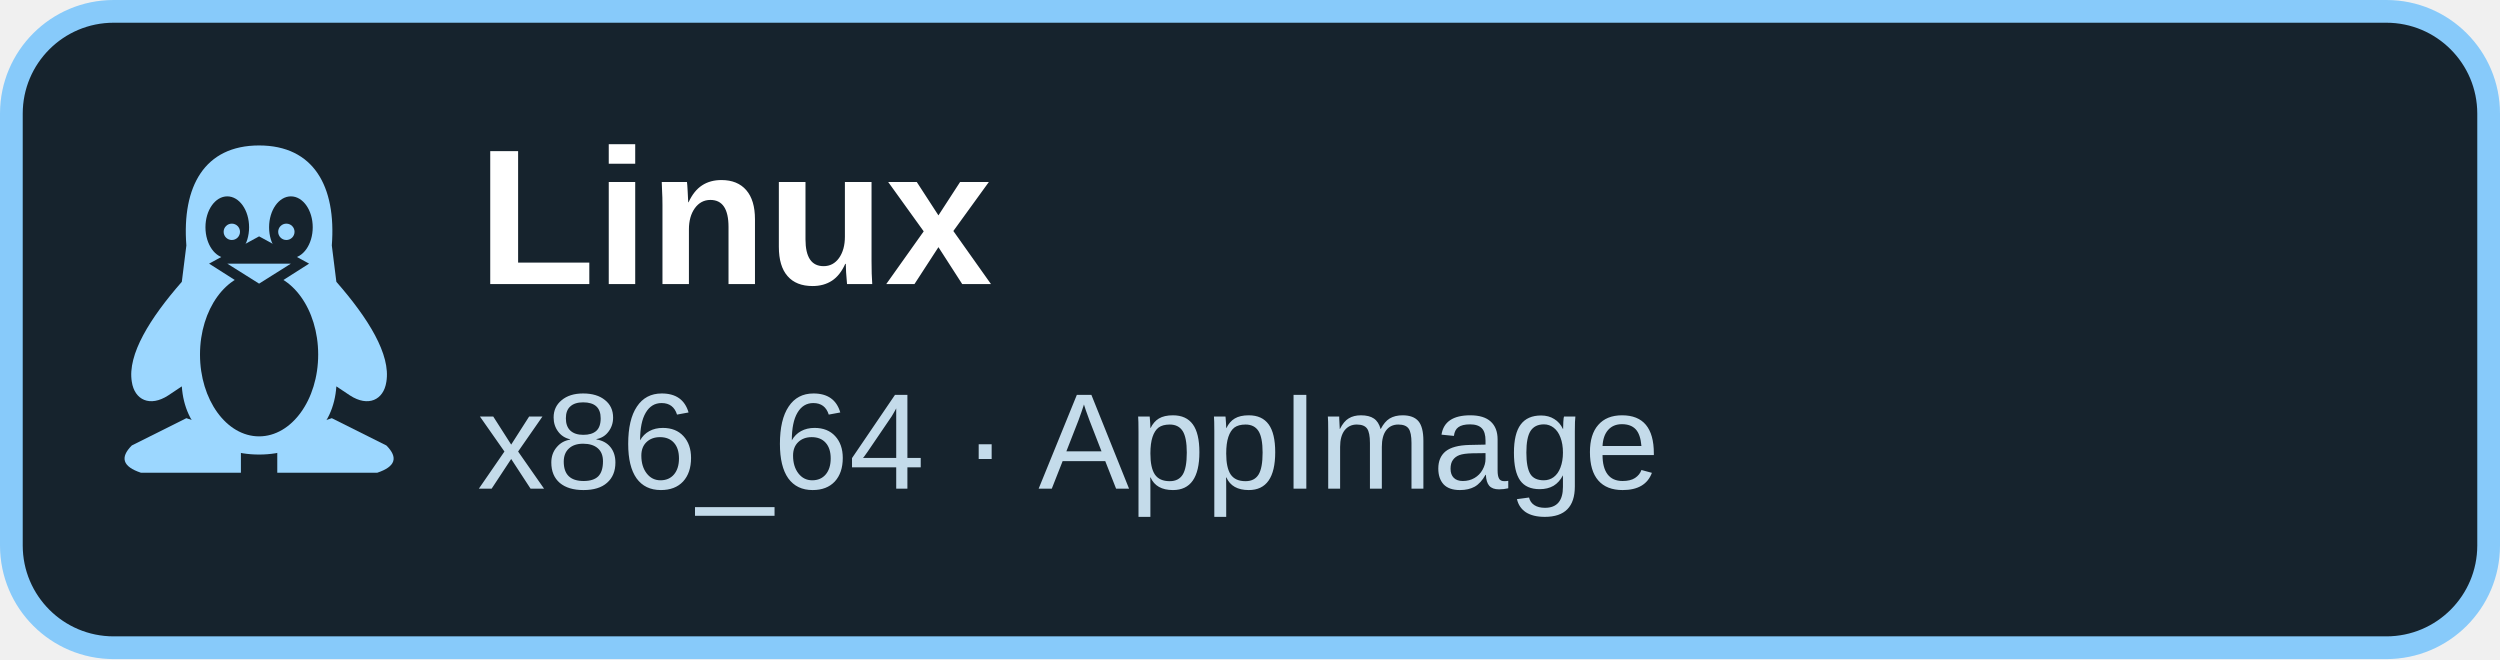
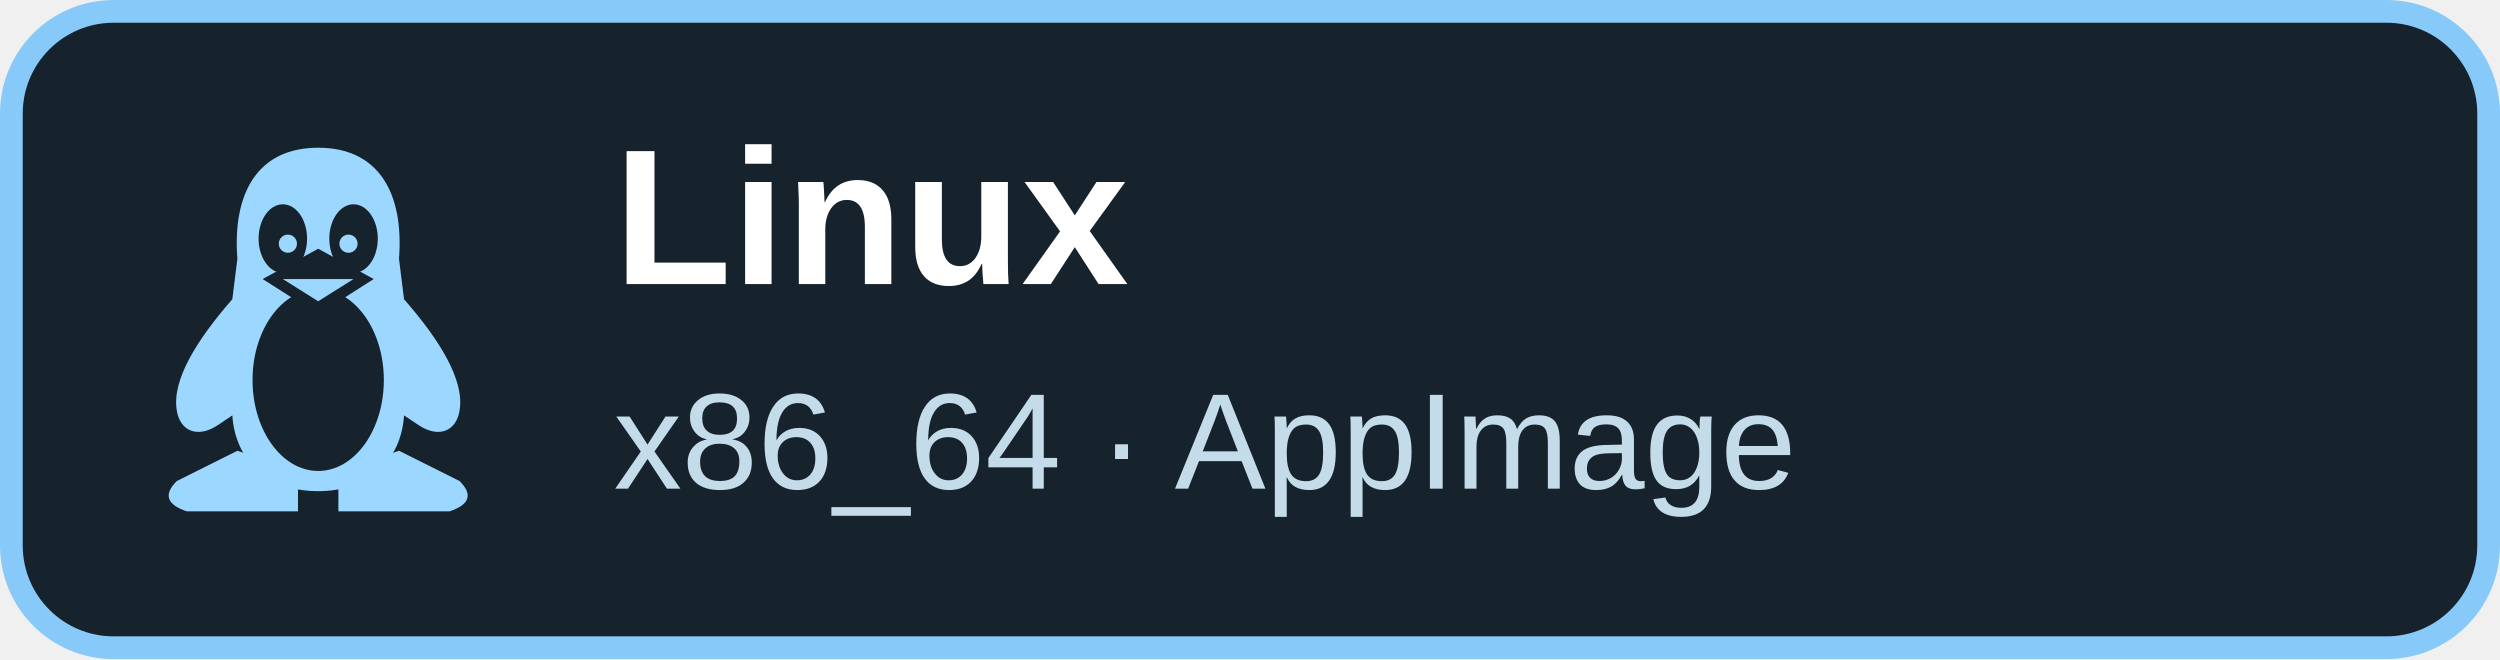
<svg xmlns="http://www.w3.org/2000/svg" width="220" height="58" viewBox="0 0 220 58">
  <rect x="1" y="1" width="218" height="56" rx="9" fill="#16232d" stroke="#87cafa" stroke-width="2" />
-   <g transform="translate(10 12) scale(.8)" fill="#9cd7ff">
+   <g transform="translate(13.778 12.111) scale(.888889)" fill="#9cd7ff">
    <path d="M16 1C10 1 7.5 5.5 8 12L7.5 16C4 20 1.5 24 2 27c.3 2 2 2.8 4 1.5l1.5-1C7.8 32 11 35 16 35s8.2-3 8.5-7.5l1.5 1c2 1.3 3.7.5 4-1.5.5-3-2-7-5.5-11L24 12C24.5 5.5 22 1 16 1Z" />
    <ellipse cx="16" cy="24" rx="6.5" ry="9" fill="#16232d" />
    <ellipse cx="12.5" cy="10" rx="2.4" ry="3.4" fill="#16232d" />
    <ellipse cx="19.5" cy="10" rx="2.4" ry="3.4" fill="#16232d" />
    <circle cx="13" cy="10.5" r=".9" />
    <circle cx="19" cy="10.5" r=".9" />
    <path d="m10.5 14 5.5-3 5.5 3-5.5 3.5Z" fill="#16232d" />
    <path d="m12.5 14 3.5 2.2 3.5-2.2ZM8 31l6 2v4H3q-3-1-1-3Zm16 0-6 2v4h11q3-1 1-3Z" />
  </g>
-   <text x="42" y="25" fill="#ffffff" font-family="Arial,sans-serif" font-size="17" font-weight="bold">Linux</text>
-   <text x="42" y="43" fill="#c4dbea" font-family="Arial,sans-serif" font-size="12">x86_64 · AppImage</text>
+   <text x="54" y="25" fill="#ffffff" font-family="Arial,sans-serif" font-size="17" font-weight="bold">Linux</text>
+   <text x="54" y="43" fill="#c4dbea" font-family="Arial,sans-serif" font-size="12">x86_64 · AppImage</text>
</svg>
